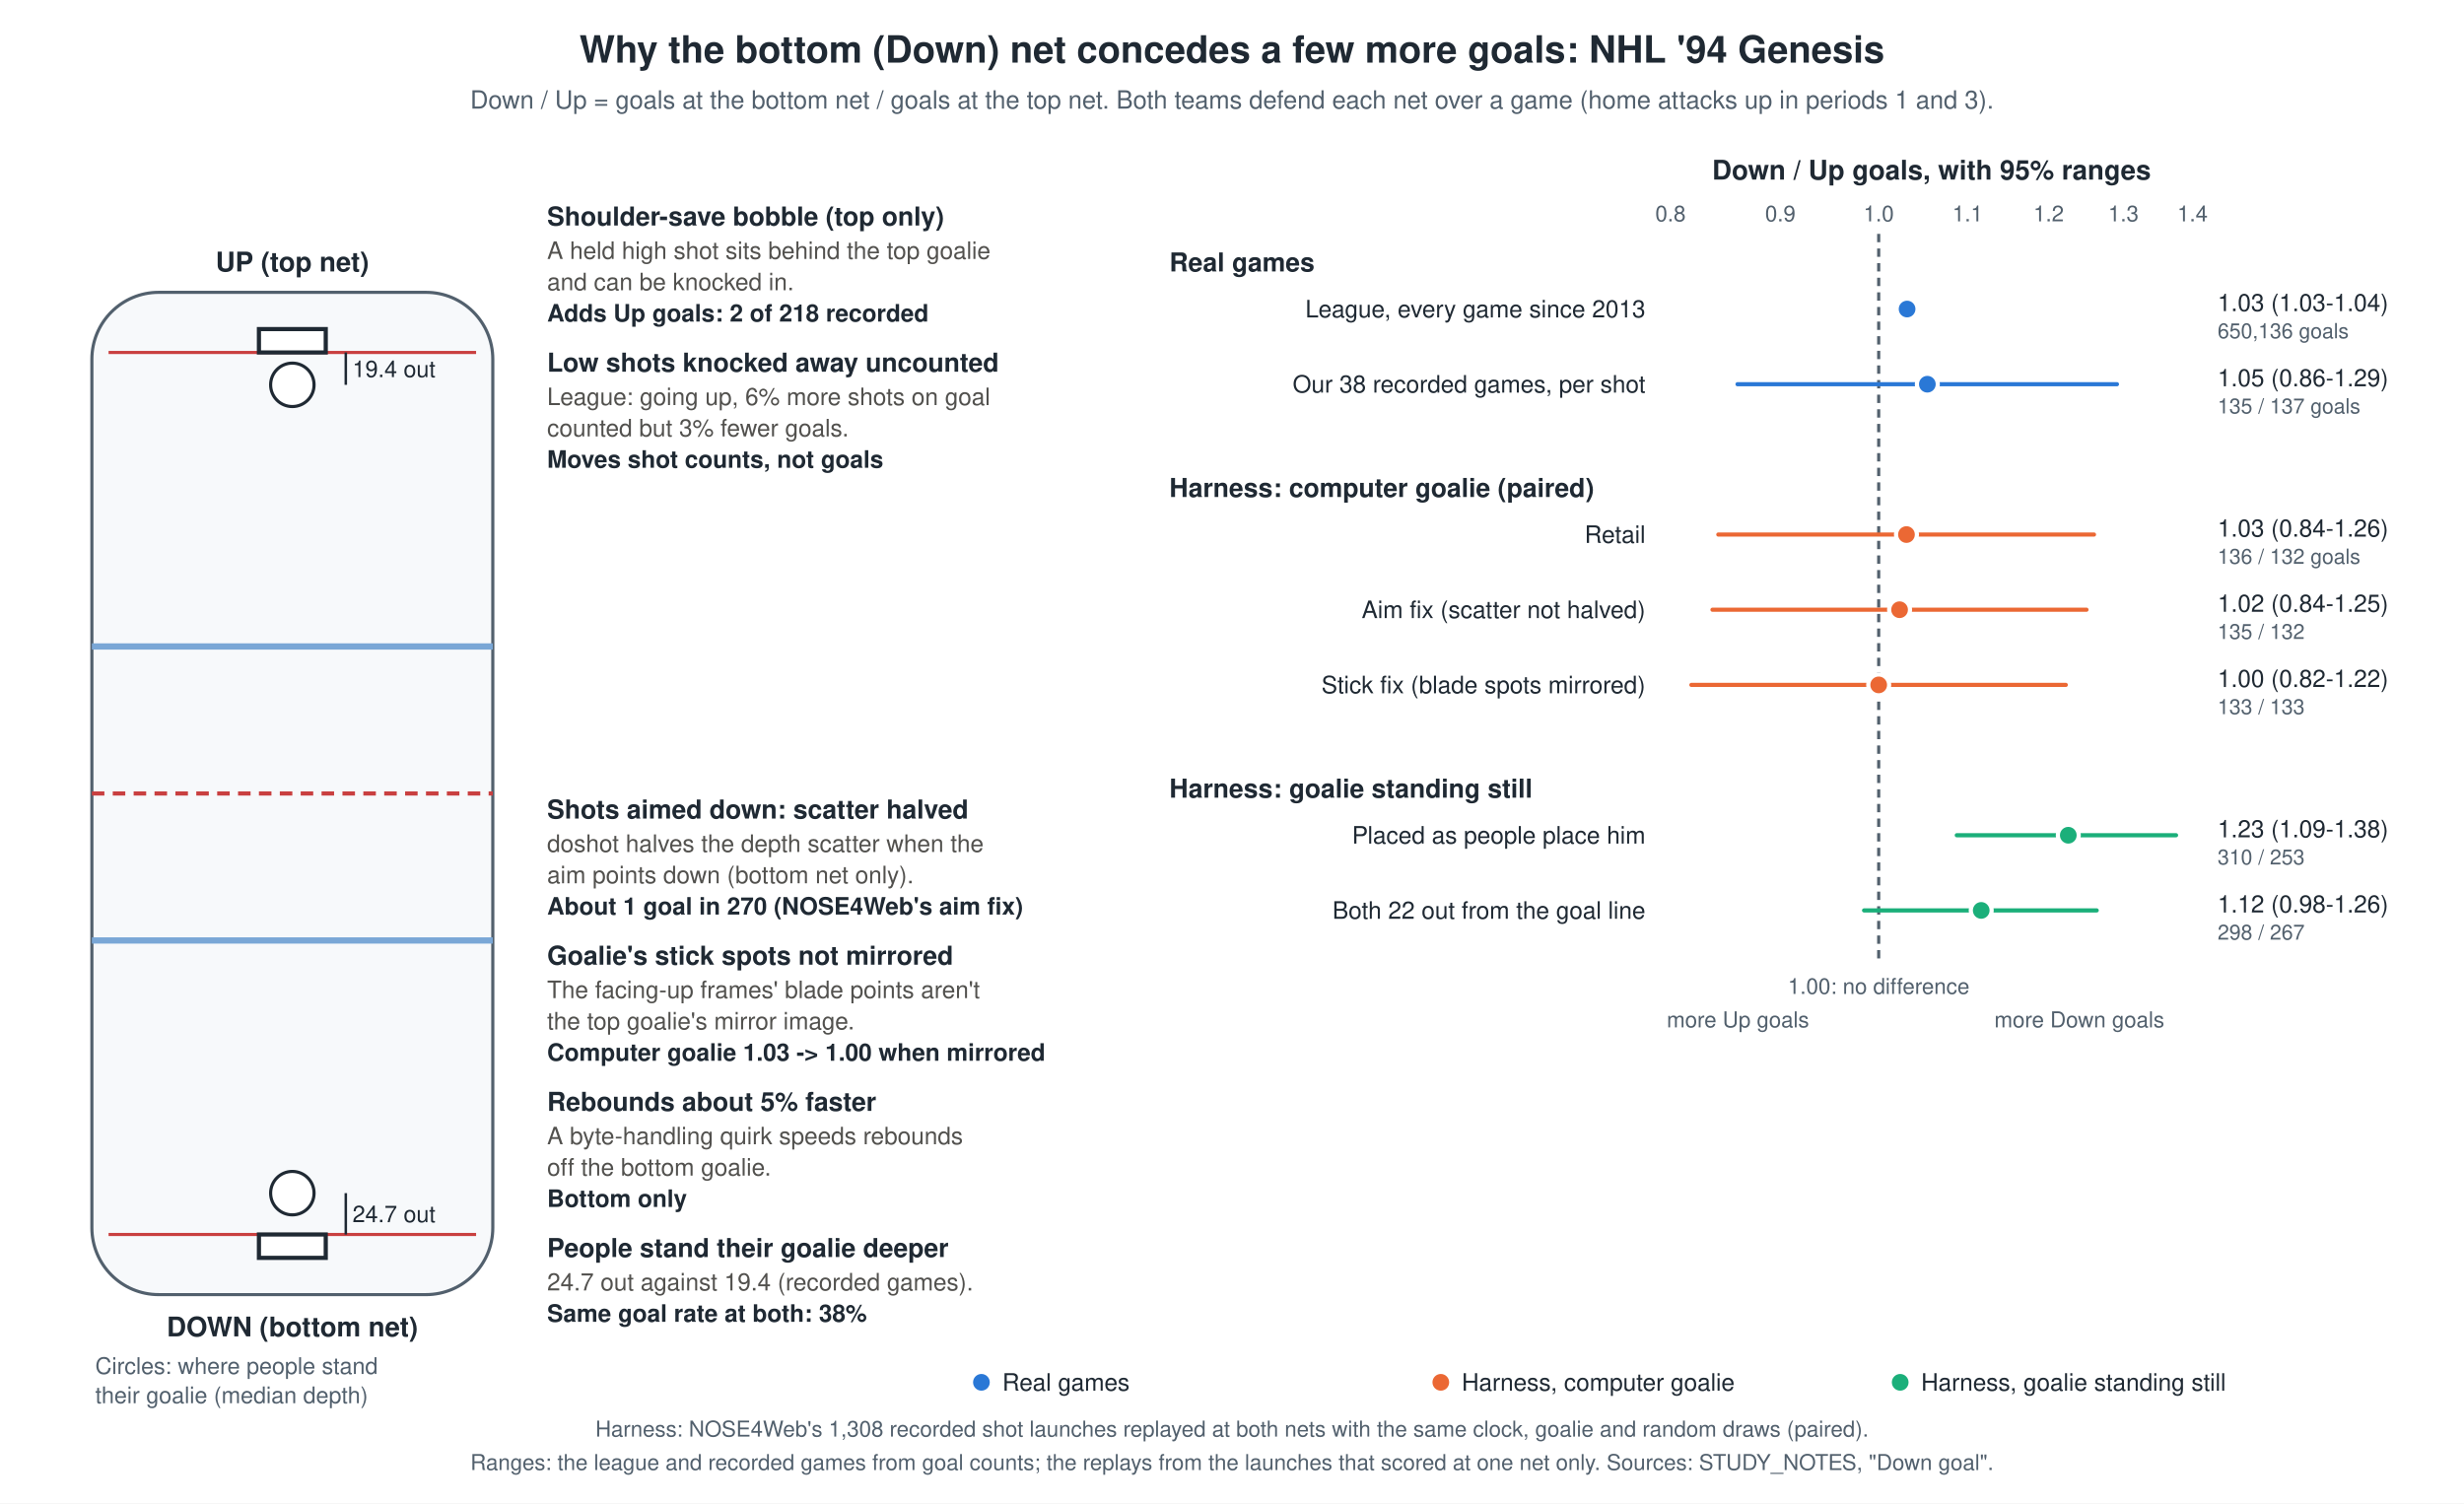
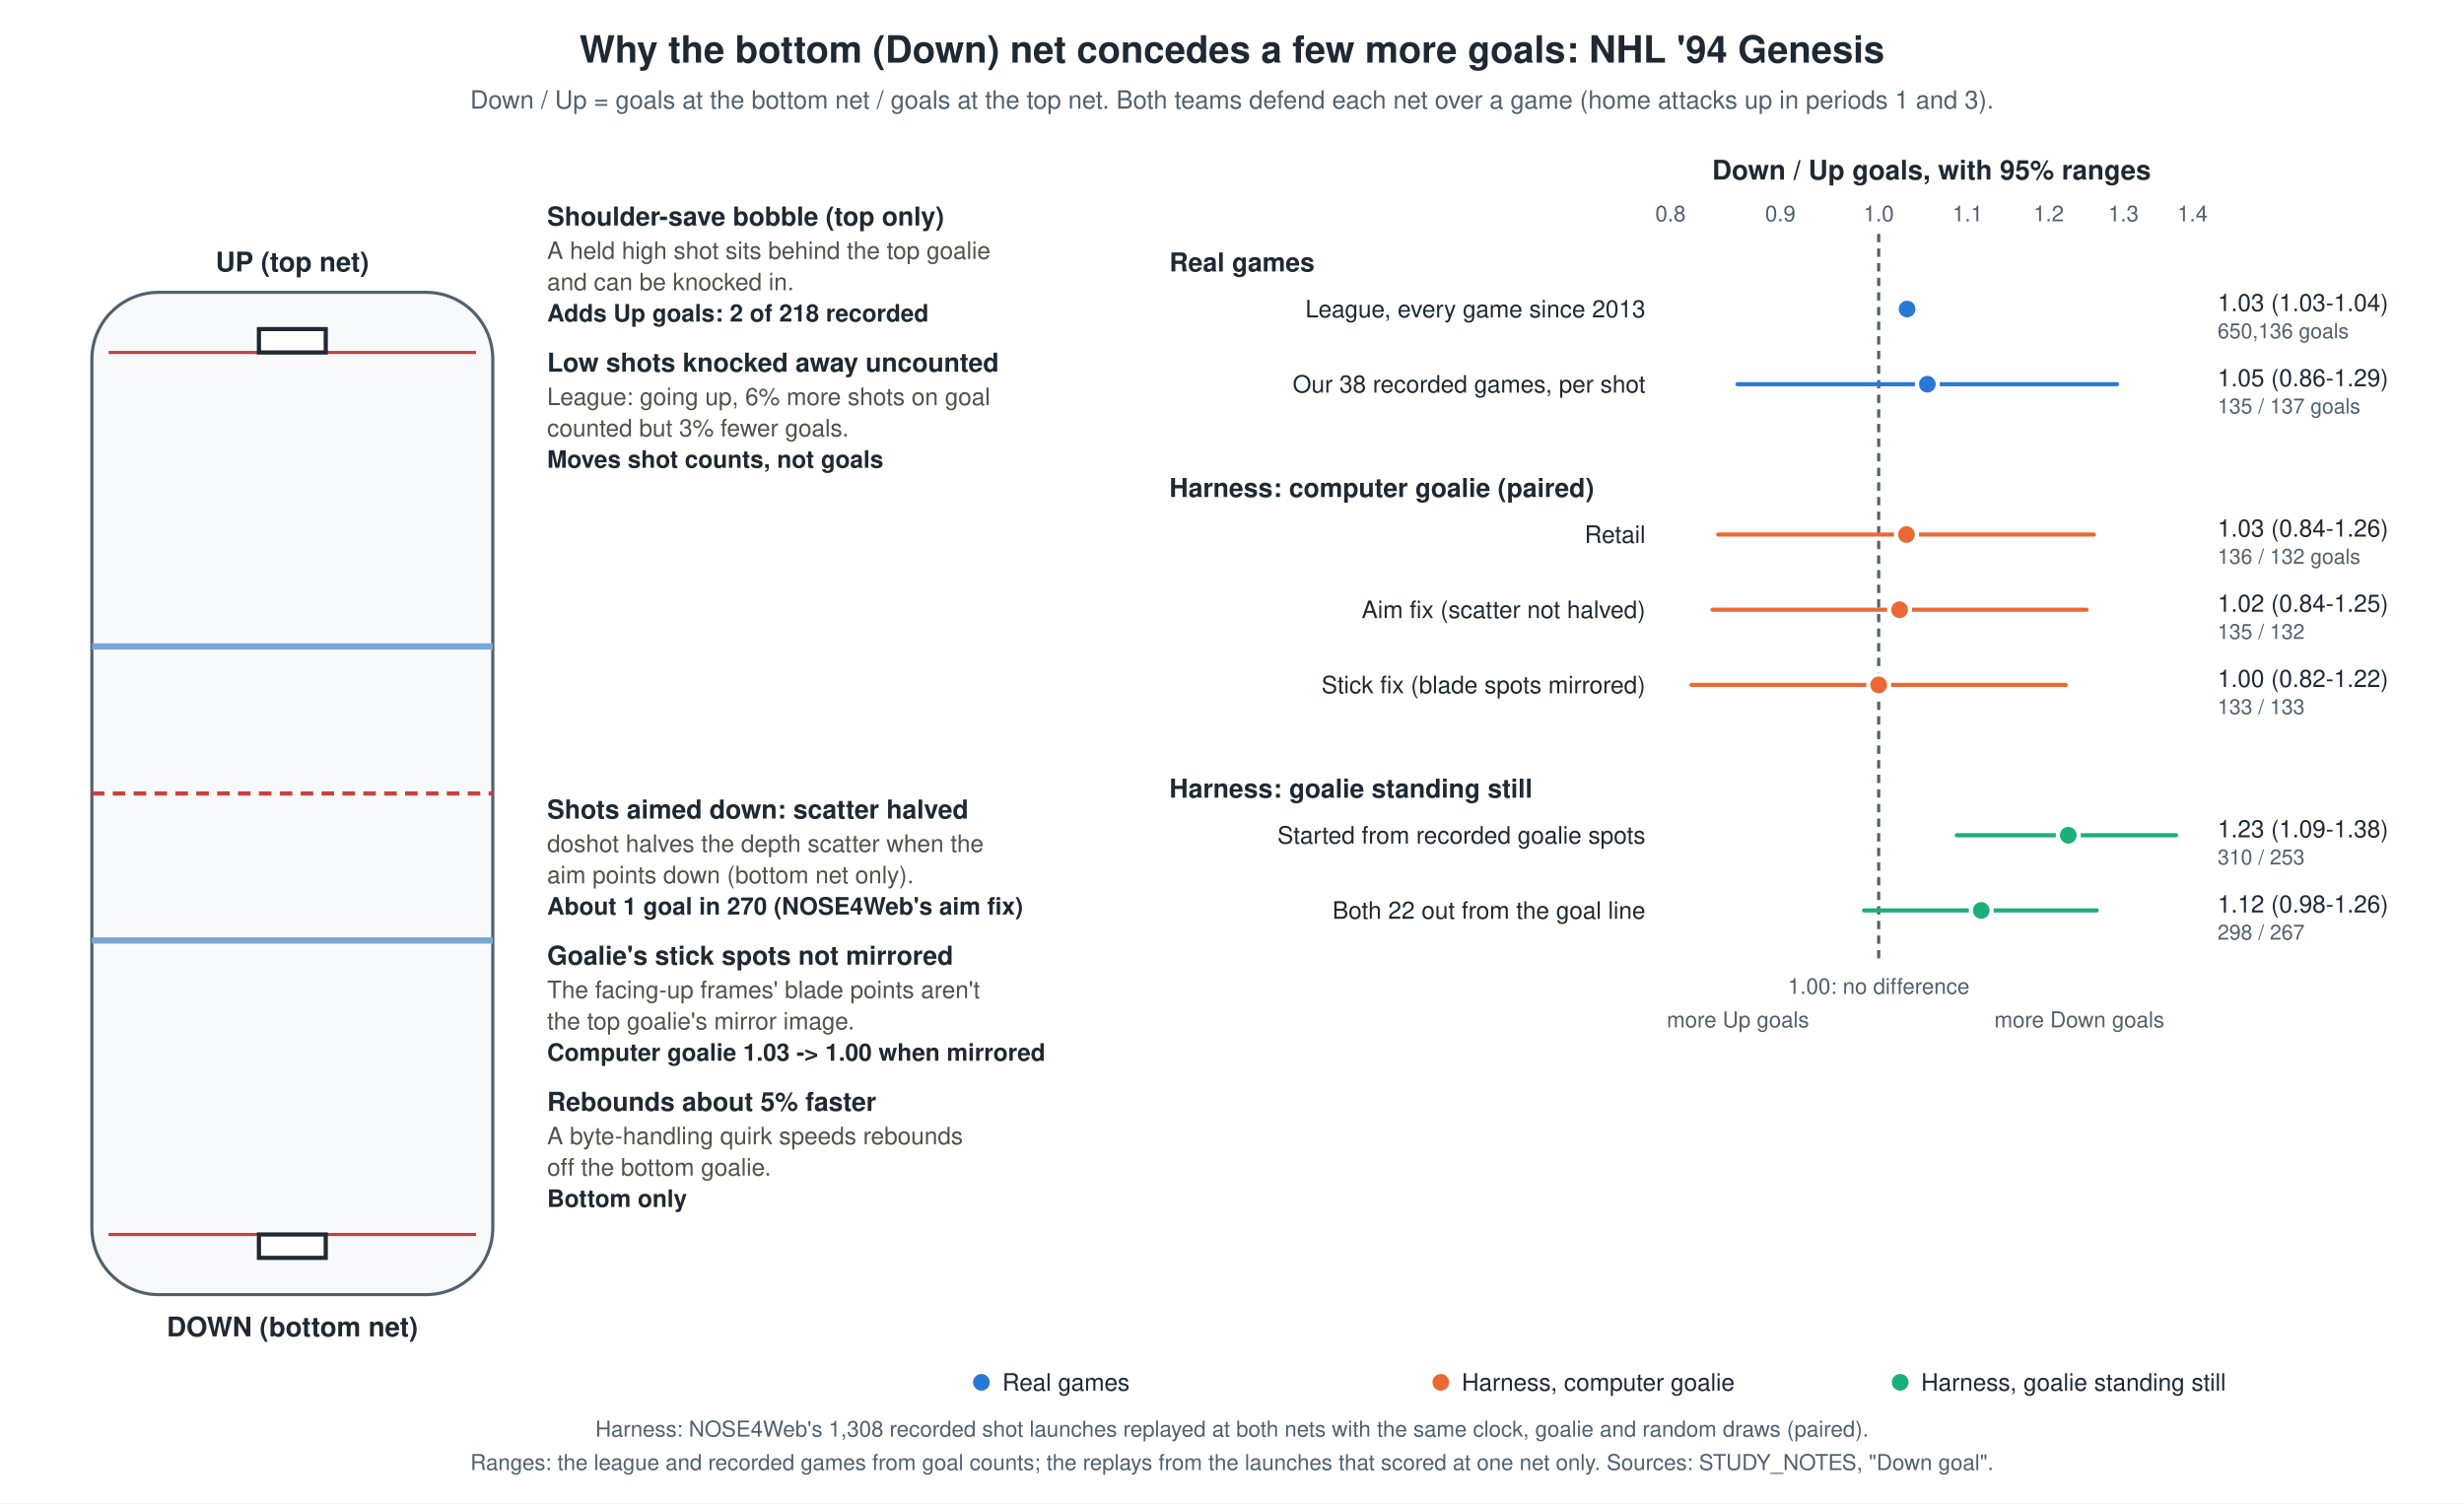
<svg xmlns="http://www.w3.org/2000/svg" width="1180" height="720" viewBox="0 0 1180 720" font-family="Segoe UI, Helvetica, Arial, sans-serif">
  <rect width="1180" height="720" fill="#ffffff" />
  <defs>
    <marker id="arr" viewBox="0 0 10 10" refX="9" refY="5" markerWidth="7" markerHeight="7" orient="auto-start-reverse">
      <path d="M0,0 L10,5 L0,10 z" fill="#1f2933" />
    </marker>
  </defs>
  <text x="590.0" y="30.0" font-size="18" fill="#1f2933" text-anchor="middle" font-weight="bold">Why the bottom (Down) net concedes a few more goals: NHL '94 Genesis</text>
  <text x="590.0" y="52.0" font-size="12" fill="#52606d" text-anchor="middle" font-weight="normal">Down / Up = goals at the bottom net / goals at the top net. Both teams defend each net over a game (home attacks up in periods 1 and 3).</text>
  <rect x="44.0" y="140.0" width="192.0" height="480.0" rx="32.0" fill="#f7f9fb" stroke="#52606d" stroke-width="1.5" />
  <line x1="52.0" y1="168.8" x2="228.0" y2="168.8" stroke="#c94040" stroke-width="1.5" />
  <line x1="52.0" y1="591.2" x2="228.0" y2="591.2" stroke="#c94040" stroke-width="1.5" />
  <line x1="44.0" y1="309.6" x2="236.0" y2="309.6" stroke="#7aa7d6" stroke-width="3" />
  <line x1="44.0" y1="450.4" x2="236.0" y2="450.4" stroke="#7aa7d6" stroke-width="3" />
  <line x1="44.0" y1="380.0" x2="236.0" y2="380.0" stroke="#c94040" stroke-width="2" stroke-dasharray="6 4" />
  <rect x="124.0" y="157.6" width="32.0" height="11.2" fill="#ffffff" stroke="#1f2933" stroke-width="2" />
  <rect x="124.0" y="591.2" width="32.0" height="11.2" fill="#ffffff" stroke="#1f2933" stroke-width="2" />
-   <circle cx="140.0" cy="184.3" r="10.4" fill="#ffffff" fill-opacity="1" stroke="#1f2933" stroke-width="1.5" />
-   <line x1="165.6" y1="168.8" x2="165.6" y2="184.3" stroke="#1f2933" stroke-width="1.2" />
-   <text x="168.8" y="180.6" font-size="11" fill="#1f2933" text-anchor="start" font-weight="normal">19.4 out</text>
-   <circle cx="140.0" cy="571.4" r="10.4" fill="#ffffff" fill-opacity="1" stroke="#1f2933" stroke-width="1.5" />
-   <line x1="165.6" y1="591.2" x2="165.6" y2="571.4" stroke="#1f2933" stroke-width="1.2" />
-   <text x="168.8" y="585.3" font-size="11" fill="#1f2933" text-anchor="start" font-weight="normal">24.7 out</text>
  <text x="140.0" y="130.0" font-size="13" fill="#1f2933" text-anchor="middle" font-weight="bold">UP (top net)</text>
  <text x="140.0" y="640.0" font-size="13" fill="#1f2933" text-anchor="middle" font-weight="bold">DOWN (bottom net)</text>
-   <text x="45.6" y="658.0" font-size="11" fill="#52606d" text-anchor="start" font-weight="normal">Circles: where people stand</text>
-   <text x="45.6" y="672.0" font-size="11" fill="#52606d" text-anchor="start" font-weight="normal">their goalie (median depth)</text>
  <text x="262.0" y="108.0" font-size="12.5" fill="#1f2933" text-anchor="start" font-weight="bold">Shoulder-save bobble (top only)</text>
  <text x="262.0" y="124.0" font-size="11.5" fill="#52514e" text-anchor="start" font-weight="normal">A held high shot sits behind the top goalie</text>
  <text x="262.0" y="139.0" font-size="11.5" fill="#52514e" text-anchor="start" font-weight="normal">and can be knocked in.</text>
  <text x="262.0" y="154.0" font-size="11.5" fill="#1f2933" text-anchor="start" font-weight="bold">Adds Up goals: 2 of 218 recorded</text>
  <text x="262.0" y="178.0" font-size="12.5" fill="#1f2933" text-anchor="start" font-weight="bold">Low shots knocked away uncounted</text>
  <text x="262.0" y="194.0" font-size="11.5" fill="#52514e" text-anchor="start" font-weight="normal">League: going up, 6% more shots on goal</text>
  <text x="262.0" y="209.0" font-size="11.5" fill="#52514e" text-anchor="start" font-weight="normal">counted but 3% fewer goals.</text>
  <text x="262.0" y="224.0" font-size="11.5" fill="#1f2933" text-anchor="start" font-weight="bold">Moves shot counts, not goals</text>
  <text x="262.0" y="392.0" font-size="12.5" fill="#1f2933" text-anchor="start" font-weight="bold">Shots aimed down: scatter halved</text>
  <text x="262.0" y="408.0" font-size="11.5" fill="#52514e" text-anchor="start" font-weight="normal">doshot halves the depth scatter when the</text>
  <text x="262.0" y="423.0" font-size="11.5" fill="#52514e" text-anchor="start" font-weight="normal">aim points down (bottom net only).</text>
  <text x="262.0" y="438.0" font-size="11.5" fill="#1f2933" text-anchor="start" font-weight="bold">About 1 goal in 270 (NOSE4Web's aim fix)</text>
  <text x="262.0" y="462.0" font-size="12.5" fill="#1f2933" text-anchor="start" font-weight="bold">Goalie's stick spots not mirrored</text>
  <text x="262.0" y="478.0" font-size="11.5" fill="#52514e" text-anchor="start" font-weight="normal">The facing-up frames' blade points aren't</text>
  <text x="262.0" y="493.0" font-size="11.5" fill="#52514e" text-anchor="start" font-weight="normal">the top goalie's mirror image.</text>
  <text x="262.0" y="508.0" font-size="11.5" fill="#1f2933" text-anchor="start" font-weight="bold">Computer goalie 1.03 -&gt; 1.00 when mirrored</text>
  <text x="262.0" y="532.0" font-size="12.5" fill="#1f2933" text-anchor="start" font-weight="bold">Rebounds about 5% faster</text>
  <text x="262.0" y="548.0" font-size="11.5" fill="#52514e" text-anchor="start" font-weight="normal">A byte-handling quirk speeds rebounds</text>
  <text x="262.0" y="563.0" font-size="11.5" fill="#52514e" text-anchor="start" font-weight="normal">off the bottom goalie.</text>
  <text x="262.0" y="578.0" font-size="11.5" fill="#1f2933" text-anchor="start" font-weight="bold">Bottom only</text>
-   <text x="262.0" y="602.0" font-size="12.5" fill="#1f2933" text-anchor="start" font-weight="bold">People stand their goalie deeper</text>
-   <text x="262.0" y="618.0" font-size="11.5" fill="#52514e" text-anchor="start" font-weight="normal">24.7 out against 19.4 (recorded games).</text>
-   <text x="262.0" y="633.0" font-size="11.5" fill="#1f2933" text-anchor="start" font-weight="bold">Same goal rate at both: 38%</text>
  <text x="925.0" y="86.0" font-size="13" fill="#1f2933" text-anchor="middle" font-weight="bold">Down / Up goals, with 95% ranges</text>
  <text x="800.0" y="106.0" font-size="10.5" fill="#52606d" text-anchor="middle" font-weight="normal">0.8</text>
  <text x="852.6" y="106.0" font-size="10.5" fill="#52606d" text-anchor="middle" font-weight="normal">0.9</text>
  <text x="899.7" y="106.0" font-size="10.5" fill="#52606d" text-anchor="middle" font-weight="normal">1.0</text>
  <text x="942.3" y="106.0" font-size="10.5" fill="#52606d" text-anchor="middle" font-weight="normal">1.1</text>
  <text x="981.1" y="106.0" font-size="10.5" fill="#52606d" text-anchor="middle" font-weight="normal">1.2</text>
  <text x="1016.9" y="106.0" font-size="10.5" fill="#52606d" text-anchor="middle" font-weight="normal">1.3</text>
  <text x="1050.0" y="106.0" font-size="10.5" fill="#52606d" text-anchor="middle" font-weight="normal">1.4</text>
  <text x="560.0" y="130.0" font-size="12.5" fill="#1f2933" text-anchor="start" font-weight="bold">Real games</text>
  <text x="788.0" y="152.0" font-size="11.5" fill="#1f2933" text-anchor="end" font-weight="normal">League, every game since 2013</text>
  <text x="1062.0" y="149.0" font-size="11.5" fill="#1f2933" text-anchor="start" font-weight="normal">1.03 (1.03-1.04)</text>
  <text x="1062.0" y="162.0" font-size="10" fill="#52606d" text-anchor="start" font-weight="normal">650,136 goals</text>
  <text x="788.0" y="188.0" font-size="11.5" fill="#1f2933" text-anchor="end" font-weight="normal">Our 38 recorded games, per shot</text>
  <text x="1062.0" y="185.0" font-size="11.5" fill="#1f2933" text-anchor="start" font-weight="normal">1.05 (0.86-1.29)</text>
  <text x="1062.0" y="198.0" font-size="10" fill="#52606d" text-anchor="start" font-weight="normal">135 / 137 goals</text>
  <text x="560.0" y="238.0" font-size="12.5" fill="#1f2933" text-anchor="start" font-weight="bold">Harness: computer goalie (paired)</text>
  <text x="788.0" y="260.0" font-size="11.5" fill="#1f2933" text-anchor="end" font-weight="normal">Retail</text>
  <text x="1062.0" y="257.0" font-size="11.5" fill="#1f2933" text-anchor="start" font-weight="normal">1.03 (0.84-1.26)</text>
  <text x="1062.0" y="270.0" font-size="10" fill="#52606d" text-anchor="start" font-weight="normal">136 / 132 goals</text>
  <text x="788.0" y="296.0" font-size="11.5" fill="#1f2933" text-anchor="end" font-weight="normal">Aim fix (scatter not halved)</text>
  <text x="1062.0" y="293.0" font-size="11.5" fill="#1f2933" text-anchor="start" font-weight="normal">1.02 (0.84-1.25)</text>
  <text x="1062.0" y="306.0" font-size="10" fill="#52606d" text-anchor="start" font-weight="normal">135 / 132</text>
  <text x="788.0" y="332.0" font-size="11.5" fill="#1f2933" text-anchor="end" font-weight="normal">Stick fix (blade spots mirrored)</text>
  <text x="1062.0" y="329.0" font-size="11.5" fill="#1f2933" text-anchor="start" font-weight="normal">1.00 (0.82-1.22)</text>
  <text x="1062.0" y="342.0" font-size="10" fill="#52606d" text-anchor="start" font-weight="normal">133 / 133</text>
  <text x="560.0" y="382.0" font-size="12.5" fill="#1f2933" text-anchor="start" font-weight="bold">Harness: goalie standing still</text>
-   <text x="788.0" y="404.0" font-size="11.5" fill="#1f2933" text-anchor="end" font-weight="normal">Placed as people place him</text>
+   <text x="788.0" y="404.0" font-size="11.5" fill="#1f2933" text-anchor="end" font-weight="normal">Started from recorded goalie spots</text>
  <text x="1062.0" y="401.0" font-size="11.5" fill="#1f2933" text-anchor="start" font-weight="normal">1.23 (1.09-1.38)</text>
  <text x="1062.0" y="414.0" font-size="10" fill="#52606d" text-anchor="start" font-weight="normal">310 / 253</text>
  <text x="788.0" y="440.0" font-size="11.5" fill="#1f2933" text-anchor="end" font-weight="normal">Both 22 out from the goal line</text>
  <text x="1062.0" y="437.0" font-size="11.5" fill="#1f2933" text-anchor="start" font-weight="normal">1.12 (0.98-1.26)</text>
  <text x="1062.0" y="450.0" font-size="10" fill="#52606d" text-anchor="start" font-weight="normal">298 / 267</text>
  <line x1="899.7" y1="112.0" x2="899.7" y2="460.0" stroke="#52606d" stroke-width="1.5" stroke-dasharray="4 3" />
  <line x1="911.0" y1="148.0" x2="915.6" y2="148.0" stroke="#2a78d6" stroke-width="2" stroke-linecap="round" />
  <circle cx="913.3" cy="148.0" r="5.0" fill="#2a78d6" fill-opacity="1" stroke="#ffffff" stroke-width="2" />
  <line x1="832.1" y1="184.0" x2="1013.8" y2="184.0" stroke="#2a78d6" stroke-width="2" stroke-linecap="round" />
  <circle cx="923.0" cy="184.0" r="5.0" fill="#2a78d6" fill-opacity="1" stroke="#ffffff" stroke-width="2" />
  <line x1="822.9" y1="256.0" x2="1002.8" y2="256.0" stroke="#eb6834" stroke-width="2" stroke-linecap="round" />
  <circle cx="913.0" cy="256.0" r="5.0" fill="#eb6834" fill-opacity="1" stroke="#ffffff" stroke-width="2" />
  <line x1="820.1" y1="292.0" x2="999.2" y2="292.0" stroke="#eb6834" stroke-width="2" stroke-linecap="round" />
  <circle cx="909.7" cy="292.0" r="5.0" fill="#eb6834" fill-opacity="1" stroke="#ffffff" stroke-width="2" />
  <line x1="810.0" y1="328.0" x2="989.3" y2="328.0" stroke="#eb6834" stroke-width="2" stroke-linecap="round" />
  <circle cx="899.7" cy="328.0" r="5.0" fill="#eb6834" fill-opacity="1" stroke="#ffffff" stroke-width="2" />
  <line x1="937.1" y1="400.0" x2="1042.1" y2="400.0" stroke="#1baf7a" stroke-width="2" stroke-linecap="round" />
  <circle cx="990.5" cy="400.0" r="5.0" fill="#1baf7a" fill-opacity="1" stroke="#ffffff" stroke-width="2" />
  <line x1="892.7" y1="436.0" x2="1004.1" y2="436.0" stroke="#1baf7a" stroke-width="2" stroke-linecap="round" />
  <circle cx="948.8" cy="436.0" r="5.0" fill="#1baf7a" fill-opacity="1" stroke="#ffffff" stroke-width="2" />
  <text x="899.7" y="476.0" font-size="10.5" fill="#52606d" text-anchor="middle" font-weight="normal">1.00: no difference</text>
  <text x="832.3" y="492.0" font-size="10.5" fill="#52606d" text-anchor="middle" font-weight="normal">more Up goals</text>
  <text x="995.8" y="492.0" font-size="10.5" fill="#52606d" text-anchor="middle" font-weight="normal">more Down goals</text>
  <circle cx="470.0" cy="662.0" r="5.0" fill="#2a78d6" fill-opacity="1" stroke="#ffffff" stroke-width="2" />
  <text x="480.0" y="666.0" font-size="11.5" fill="#1f2933" text-anchor="start" font-weight="normal">Real games</text>
  <circle cx="690.0" cy="662.0" r="5.0" fill="#eb6834" fill-opacity="1" stroke="#ffffff" stroke-width="2" />
  <text x="700.0" y="666.0" font-size="11.5" fill="#1f2933" text-anchor="start" font-weight="normal">Harness, computer goalie</text>
  <circle cx="910.0" cy="662.0" r="5.0" fill="#1baf7a" fill-opacity="1" stroke="#ffffff" stroke-width="2" />
  <text x="920.0" y="666.0" font-size="11.5" fill="#1f2933" text-anchor="start" font-weight="normal">Harness, goalie standing still</text>
  <text x="590.0" y="688.0" font-size="10.5" fill="#52606d" text-anchor="middle" font-weight="normal">Harness: NOSE4Web's 1,308 recorded shot launches replayed at both nets with the same clock, goalie and random draws (paired).</text>
  <text x="590.0" y="704.0" font-size="10.5" fill="#52606d" text-anchor="middle" font-weight="normal">Ranges: the league and recorded games from goal counts; the replays from the launches that scored at one net only. Sources: STUDY_NOTES, "Down goal".</text>
</svg>
